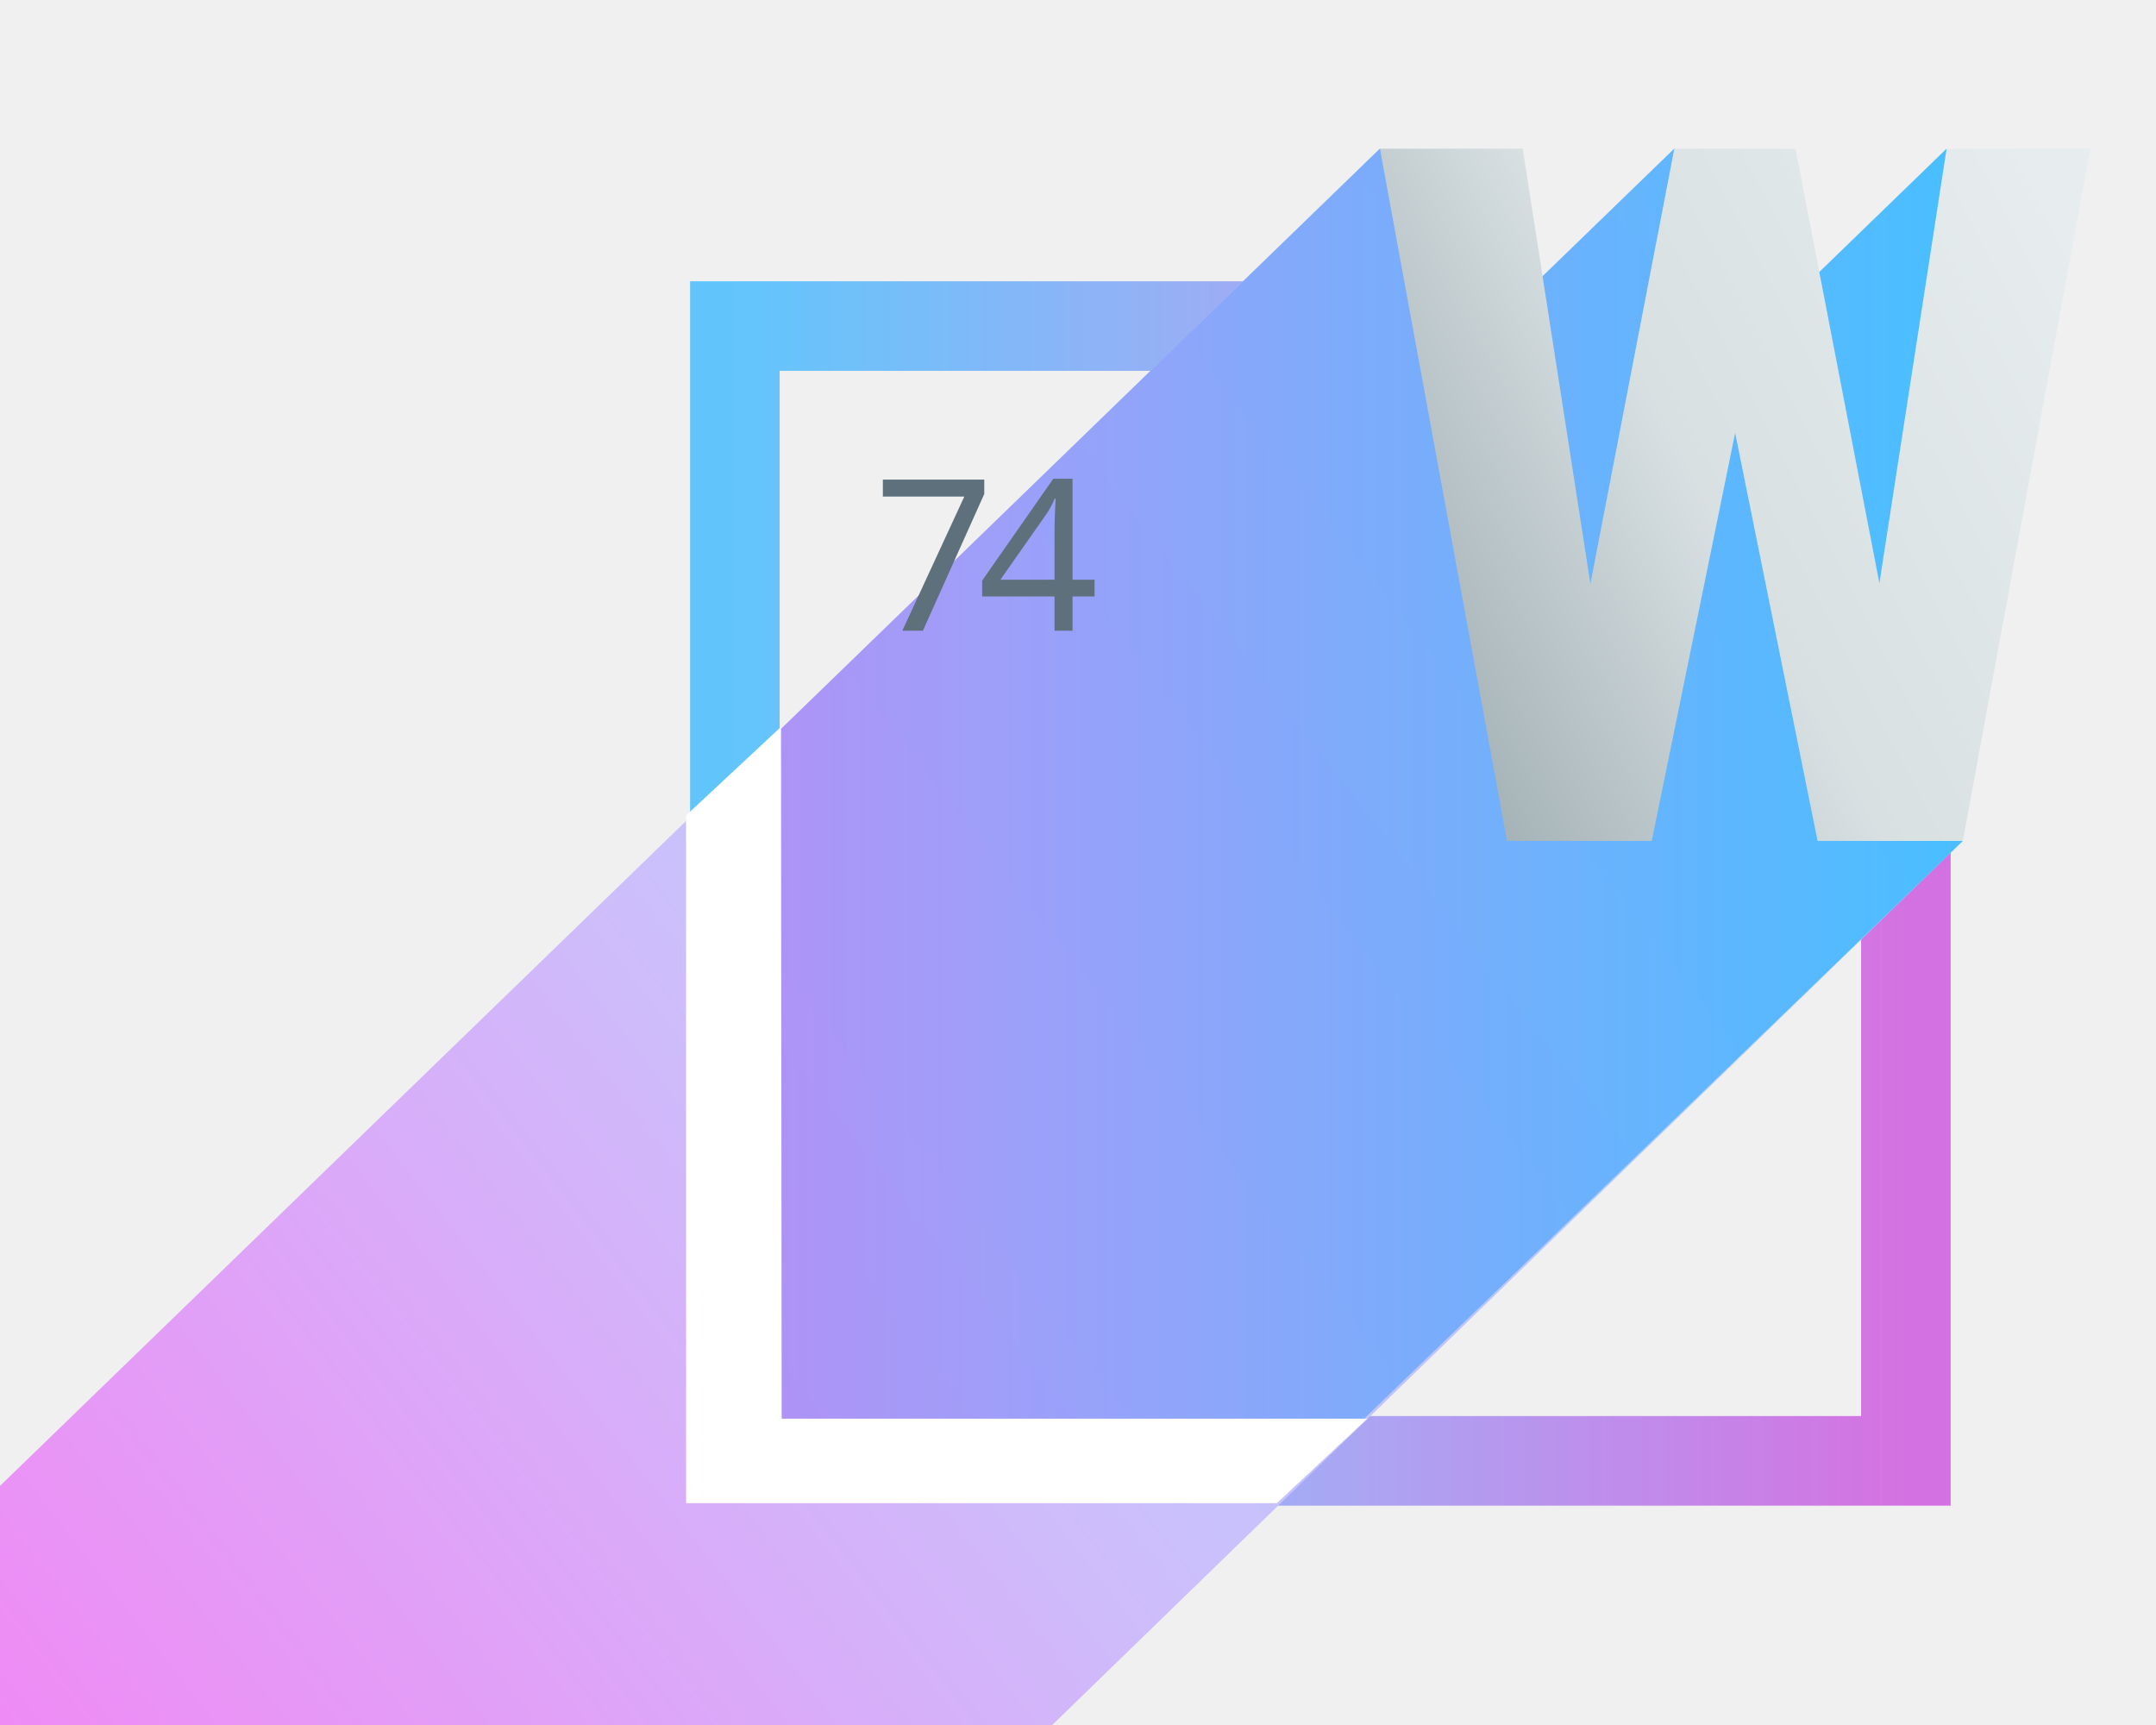
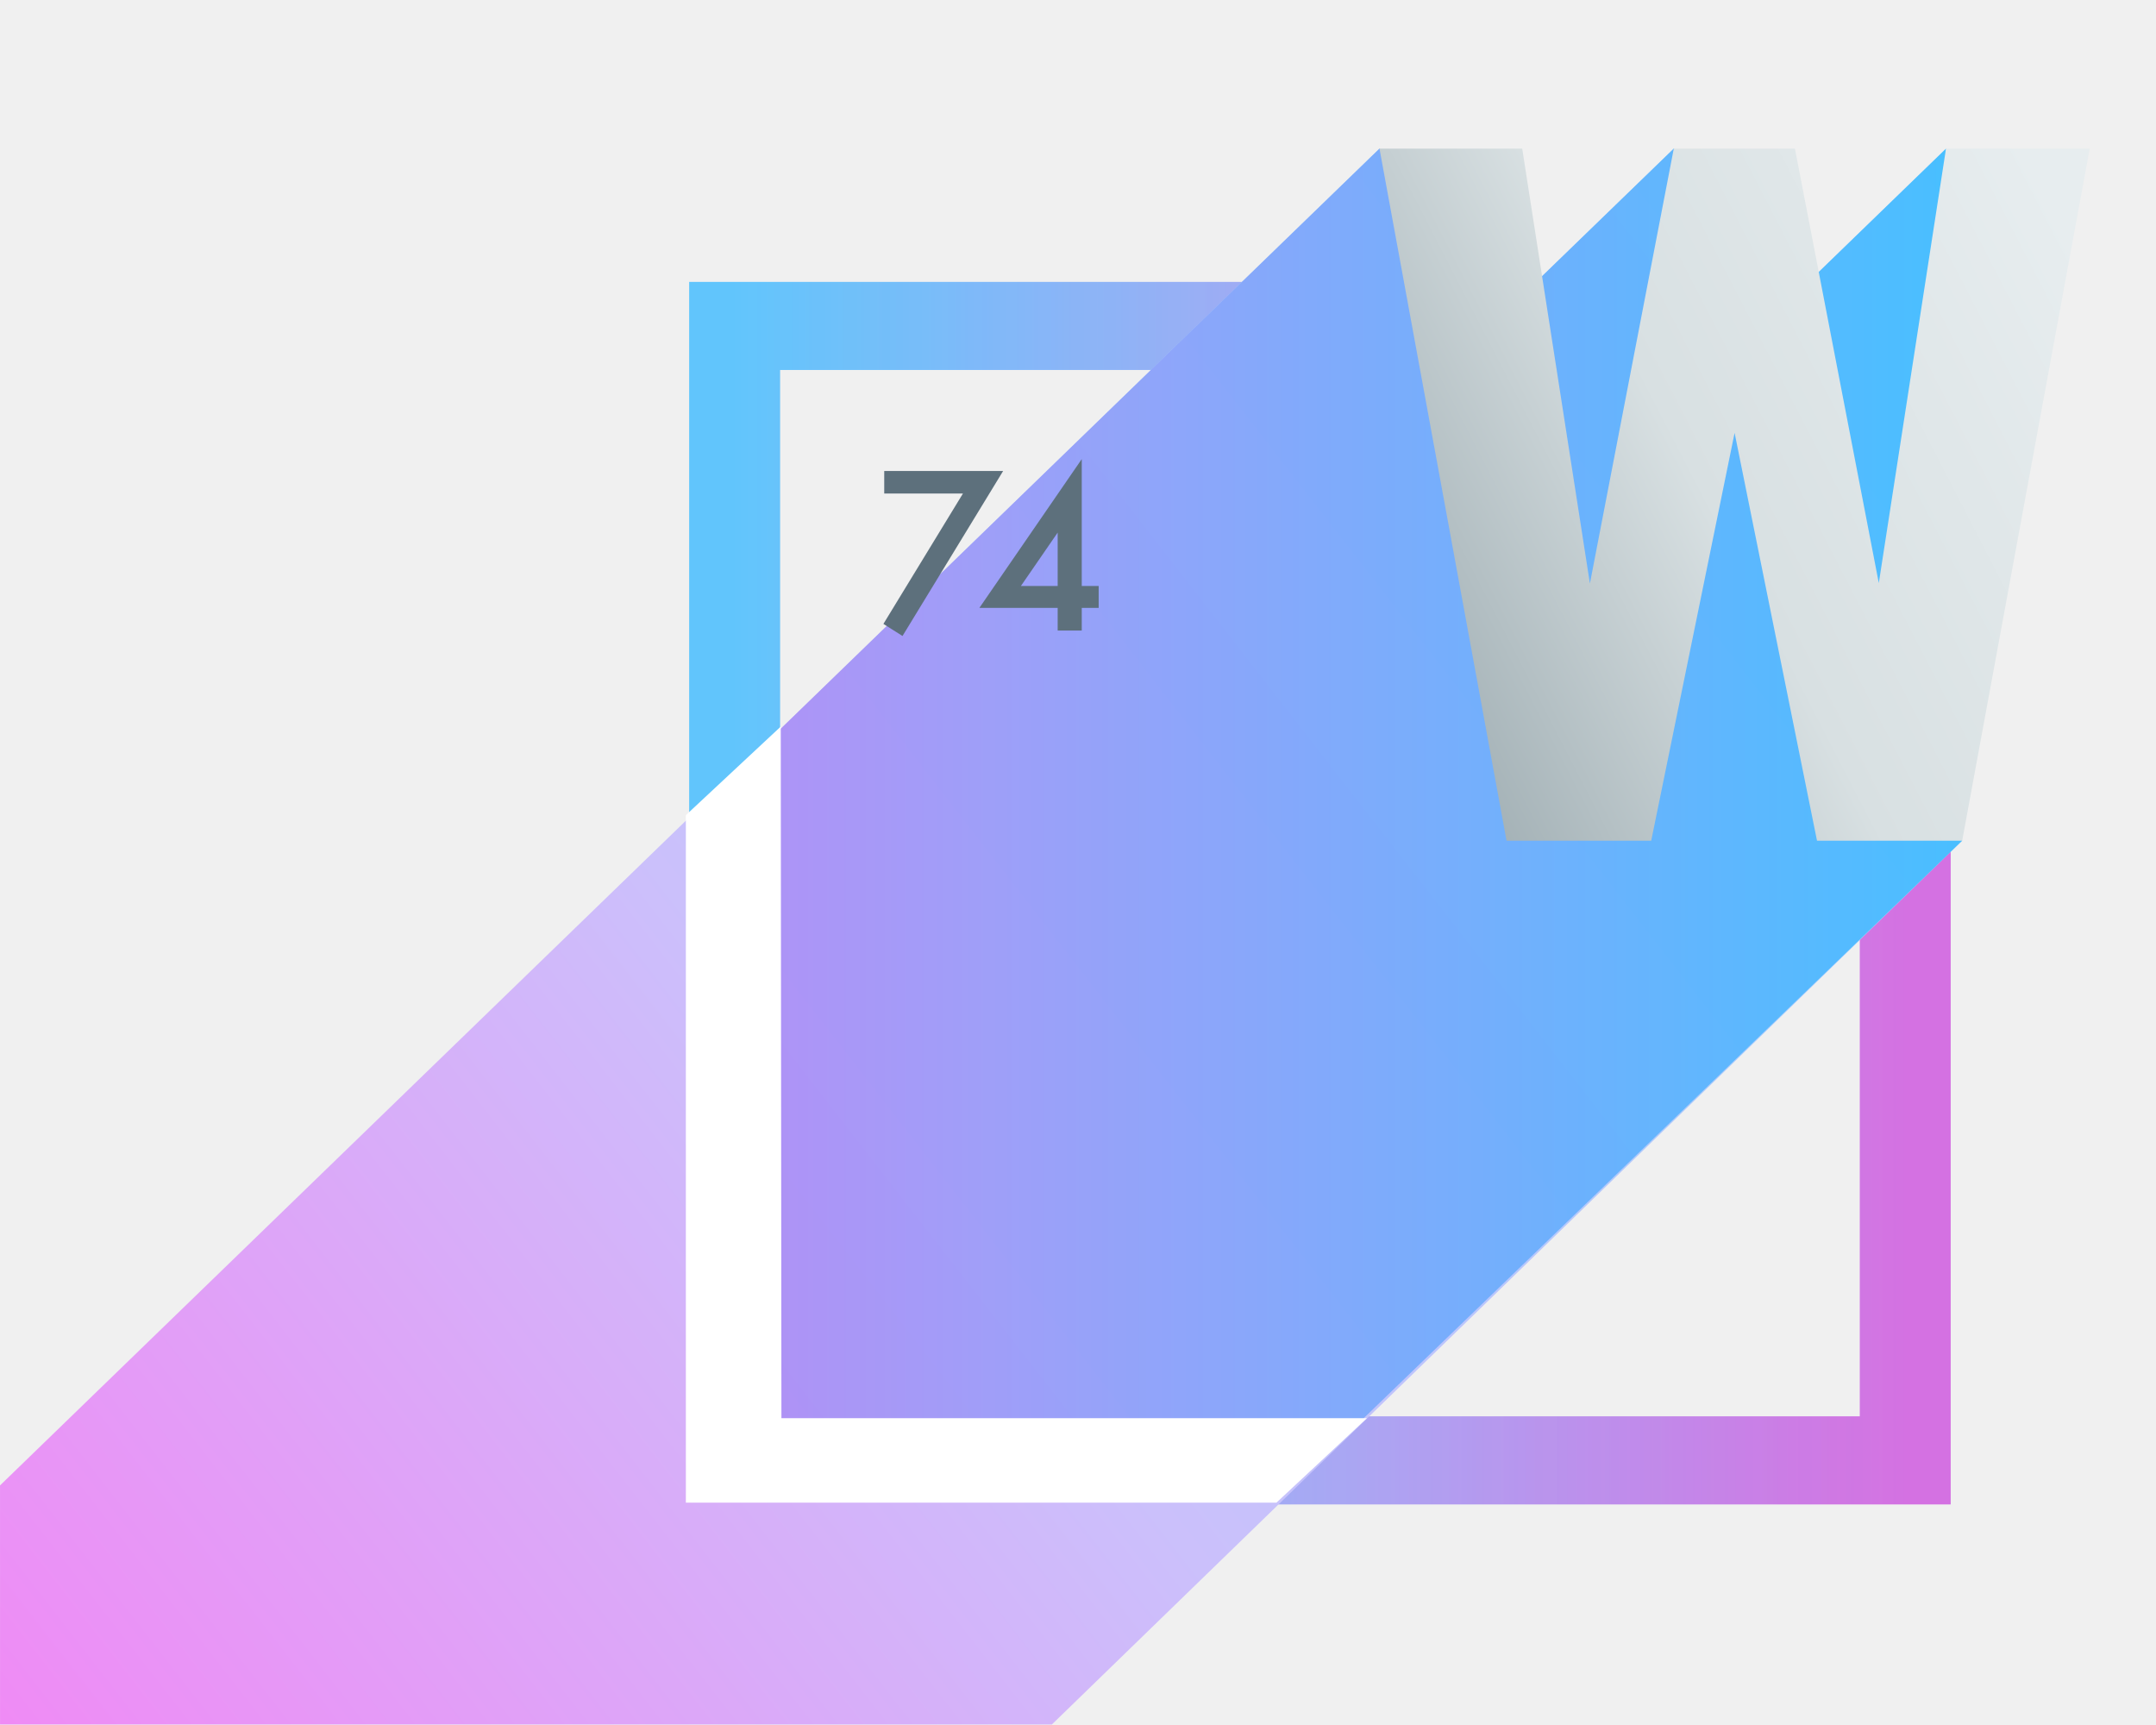
- <svg xmlns="http://www.w3.org/2000/svg" width="100%" height="100%" viewBox="0 0 500 400" version="1.1" xml:space="preserve" style="fill-rule:evenodd;clip-rule:evenodd;stroke-linecap:square;stroke-miterlimit:1.5;">
-   <g>
-     <rect x="170.425" y="75.609" width="271.569" height="263.137" style="fill:none;stroke:url(#_Linear1);stroke-width:20.76px;" />
-     <rect x="170.425" y="75.609" width="271.569" height="263.137" style="fill:none;stroke:url(#_Linear2);stroke-width:20.76px;" />
-     <g id="Layer-1">
-       <path d="M277.703,75.471l42.313,-40.999l33.403,33.771l34.871,-33.771l31.555,30.629l31.611,-30.629l-1.196,100.294l-20.941,9.759l25.832,50.427l0.036,0.053l0,-0.001l0,0.001l0,0l-0.316,0.306l-210.85,204.689l-244.019,0l-0.002,-55.443l277.691,-269.111l0.012,0.025Z" style="fill:url(#_Linear3);" />
-       <path d="M277.703,75.471l42.313,-40.999l33.403,33.771l34.871,-33.771l31.555,30.629l31.611,-30.629l-1.196,100.294l-20.941,9.759l25.832,50.427l0.036,0.053l0,-0.001l0,0.001l0,0l-0.316,0.306l-148.661,143.436l-135.785,0l0,-159.349l107.266,-103.952l0.012,0.025Z" style="fill:url(#_Linear4);" />
-       <path d="M368.833,135.357l-15.702,-100.883l-33.112,0l29.471,160.529l33.568,0l19.343,-94.596l19.116,94.596l33.681,0l29.585,-160.529l-33.34,0l-15.59,100.774l-19.457,-100.774l-28.104,0l-19.459,100.883Z" style="fill:url(#_Linear5);fill-rule:nonzero;" />
+ <svg xmlns="http://www.w3.org/2000/svg" width="100%" height="100%" viewBox="0 0 2084 1667" version="1.1" xml:space="preserve" style="fill-rule:evenodd;clip-rule:evenodd;stroke-linecap:square;stroke-miterlimit:1.5;">
+   <g transform="matrix(2.9706,0,0,7.22302,-6983.66,-5113.27)">
+     <g transform="matrix(0.73923,0,0,0.294583,875.271,207.359)">
+       <rect x="2319.57" y="1847.25" width="515.281" height="515.281" style="fill:none;stroke:url(#_Linear1);stroke-width:40px;" />
    </g>
-     <text x="202.589px" y="146.253px" style="font-family:'Futura-Medium', 'Futura', sans-serif;font-weight:500;font-size:49.079px;fill:#5d707c;">7<tspan x="226.745px " y="146.253px ">4</tspan>
-     </text>
-     <path d="M181.121,168.542l-22.013,20.543l0,159.472l137.001,0l20.992,-19.59l-135.822,0l-0.158,-160.425Z" style="fill:#fff;" />
+     <g transform="matrix(0.73923,0,0,0.294583,875.271,207.359)">
+       <rect x="2319.57" y="1847.25" width="515.281" height="515.281" style="fill:none;stroke:url(#_Linear2);stroke-width:40px;" />
+     </g>
+     <g id="Layer-1" transform="matrix(-1.29442,0,0,0.515828,3489.2,696.165)">
+       <g transform="matrix(-0.412201,0,0,0.397008,879.366,-191.578)">
+         <path d="M730.026,752.516L841.259,637.026L929.07,732.153L1020.74,637.026L1103.69,723.303L1186.79,637.026L1183.65,919.539L1128.6,947.029L1196.5,1089.08L1196.6,1089.22L1196.6,1089.22L1196.6,1089.22L1196.6,1089.22L1195.77,1090.09L641.484,1666.67L0.006,1666.67C0.006,1666.67 0,1510.49 0,1510.49L729.995,752.445L730.026,752.516Z" style="fill:url(#_Linear3);" />
+       </g>
+       <g transform="matrix(-0.412201,0,0,0.397008,879.366,-191.578)">
+         <path d="M730.026,752.516L841.259,637.026L929.07,732.153L1020.74,637.026L1103.69,723.303L1186.79,637.026L1183.65,919.539L1128.6,947.029L1196.5,1089.08L1196.6,1089.22L1196.6,1089.22L1196.6,1089.22L1196.6,1089.22L1195.77,1090.09L804.966,1494.12L448.015,1494.12C448.015,1494.12 448.015,1045.26 448.015,1045.26L729.995,752.445L730.026,752.516Z" style="fill:url(#_Linear4);" />
+       </g>
+       <g transform="matrix(1.9629,0,0,1.9629,479.701,128.031)">
+         <path d="M0,23.494L8.668,-33.982L26.947,-33.982L10.678,57.476L-7.853,57.476L-18.531,3.582L-29.084,57.476L-47.677,57.476L-64.009,-33.982L-45.604,-33.982L-36.998,23.432L-26.257,-33.982L-10.742,-33.982L0,23.494Z" style="fill:url(#_Linear5);fill-rule:nonzero;" />
+       </g>
+     </g>
+     <g transform="matrix(0.956114,0,0,0.39322,206.302,166.126)">
+       <path d="M2570.78,1545.76L2543.99,1545.76L2543.99,1538.1L2584.45,1538.1L2550.21,1594.24L2543.71,1590.13L2570.78,1545.76Z" style="fill:rgb(93,112,124);fill-rule:nonzero;" />
+       <path d="M2611.21,1577.23L2616.97,1577.23L2616.97,1584.68L2611.21,1584.68L2611.21,1592.38L2603.02,1592.38L2603.02,1584.68L2576.37,1584.68L2611.21,1534.05L2611.21,1577.23ZM2603.02,1577.23L2603.02,1559.05L2590.5,1577.23L2603.02,1577.23Z" style="fill:rgb(93,112,124);fill-rule:nonzero;" />
+     </g>
+     <g transform="matrix(0.878666,0,0,0.337243,601.756,102.555)">
+       <path d="M2279.84,2083.31L2244.7,2118.45L2244.7,2391.23L2463.4,2391.23L2496.91,2357.72L2280.09,2357.72L2279.84,2083.31Z" style="fill:white;" />
+     </g>
  </g>
  <defs>
-     <linearGradient id="_Linear1" x1="0" y1="0" x2="1" y2="0" gradientUnits="userSpaceOnUse" gradientTransform="matrix(271.569,0,0,263.137,170.425,207.178)">
-       <stop offset="0" style="stop-color:#40bcff;stop-opacity:1" />
-       <stop offset="0.5" style="stop-color:#9b9af7;stop-opacity:1" />
-       <stop offset="1" style="stop-color:#e162ed;stop-opacity:1" />
+     <linearGradient id="_Linear1" x1="0" y1="0" x2="1" y2="0" gradientUnits="userSpaceOnUse" gradientTransform="matrix(515.281,0,0,515.281,2319.57,2104.89)">
+       <stop offset="0" style="stop-color:rgb(64,188,255);stop-opacity:1" />
+       <stop offset="0.5" style="stop-color:rgb(155,154,247);stop-opacity:1" />
+       <stop offset="1" style="stop-color:rgb(225,98,237);stop-opacity:1" />
    </linearGradient>
-     <linearGradient id="_Linear2" x1="0" y1="0" x2="1" y2="0" gradientUnits="userSpaceOnUse" gradientTransform="matrix(271.569,0,0,263.137,170.425,207.178)">
-       <stop offset="0" style="stop-color:#e7edef;stop-opacity:0.2" />
-       <stop offset="0.55" style="stop-color:#d8e0e2;stop-opacity:0.2" />
-       <stop offset="1" style="stop-color:#a1afb4;stop-opacity:0.2" />
+     <linearGradient id="_Linear2" x1="0" y1="0" x2="1" y2="0" gradientUnits="userSpaceOnUse" gradientTransform="matrix(515.281,0,0,515.281,2319.57,2104.89)">
+       <stop offset="0" style="stop-color:rgb(231,237,239);stop-opacity:0.2" />
+       <stop offset="0.55" style="stop-color:rgb(216,224,226);stop-opacity:0.2" />
+       <stop offset="1" style="stop-color:rgb(161,175,180);stop-opacity:0.2" />
    </linearGradient>
-     <linearGradient id="_Linear3" x1="0" y1="0" x2="1" y2="0" gradientUnits="userSpaceOnUse" gradientTransform="matrix(-446.246,365.528,-365.528,-446.246,446.246,34.4721)">
-       <stop offset="0" style="stop-color:#8ed7fe;stop-opacity:1" />
-       <stop offset="0.58" style="stop-color:#cbc0fb;stop-opacity:1" />
-       <stop offset="1" style="stop-color:#ef8bf5;stop-opacity:1" />
+     <linearGradient id="_Linear3" x1="0" y1="0" x2="1" y2="0" gradientUnits="userSpaceOnUse" gradientTransform="matrix(-1173.09,1029.64,-960.902,-1257.01,1173.09,637.026)">
+       <stop offset="0" style="stop-color:rgb(142,215,254);stop-opacity:1" />
+       <stop offset="0.58" style="stop-color:rgb(203,192,251);stop-opacity:1" />
+       <stop offset="1" style="stop-color:rgb(239,139,245);stop-opacity:1" />
    </linearGradient>
-     <linearGradient id="_Linear4" x1="0" y1="0" x2="1" y2="0" gradientUnits="userSpaceOnUse" gradientTransform="matrix(-455.187,5.20229e-14,-5.57444e-14,-424.799,455.187,167.281)">
-       <stop offset="0" style="stop-color:#40bcff;stop-opacity:0.9" />
-       <stop offset="0.5" style="stop-color:#9b9af7;stop-opacity:0.9" />
-       <stop offset="1" style="stop-color:#e162ed;stop-opacity:0.9" />
+     <linearGradient id="_Linear4" x1="0" y1="0" x2="1" y2="0" gradientUnits="userSpaceOnUse" gradientTransform="matrix(-1196.6,1.46541e-13,-1.46541e-13,-1196.6,1196.6,1011.13)">
+       <stop offset="0" style="stop-color:rgb(64,188,255);stop-opacity:0.9" />
+       <stop offset="0.5" style="stop-color:rgb(155,154,247);stop-opacity:0.9" />
+       <stop offset="1" style="stop-color:rgb(225,98,237);stop-opacity:0.9" />
    </linearGradient>
-     <linearGradient id="_Linear5" x1="0" y1="0" x2="1" y2="0" gradientUnits="userSpaceOnUse" gradientTransform="matrix(-166.431,85.2255,-85.2255,-166.431,499.343,91.3063)">
-       <stop offset="0" style="stop-color:#e7edef;stop-opacity:1" />
-       <stop offset="0.55" style="stop-color:#d8e0e2;stop-opacity:1" />
-       <stop offset="1" style="stop-color:#a1afb4;stop-opacity:1" />
+     <linearGradient id="_Linear5" x1="0" y1="0" x2="1" y2="0" gradientUnits="userSpaceOnUse" gradientTransform="matrix(91.8762,48.5553,47.0478,-94.8201,-72.0466,-1.6028)">
+       <stop offset="0" style="stop-color:rgb(231,237,239);stop-opacity:1" />
+       <stop offset="0.55" style="stop-color:rgb(216,224,226);stop-opacity:1" />
+       <stop offset="1" style="stop-color:rgb(161,175,180);stop-opacity:1" />
    </linearGradient>
  </defs>
</svg>
